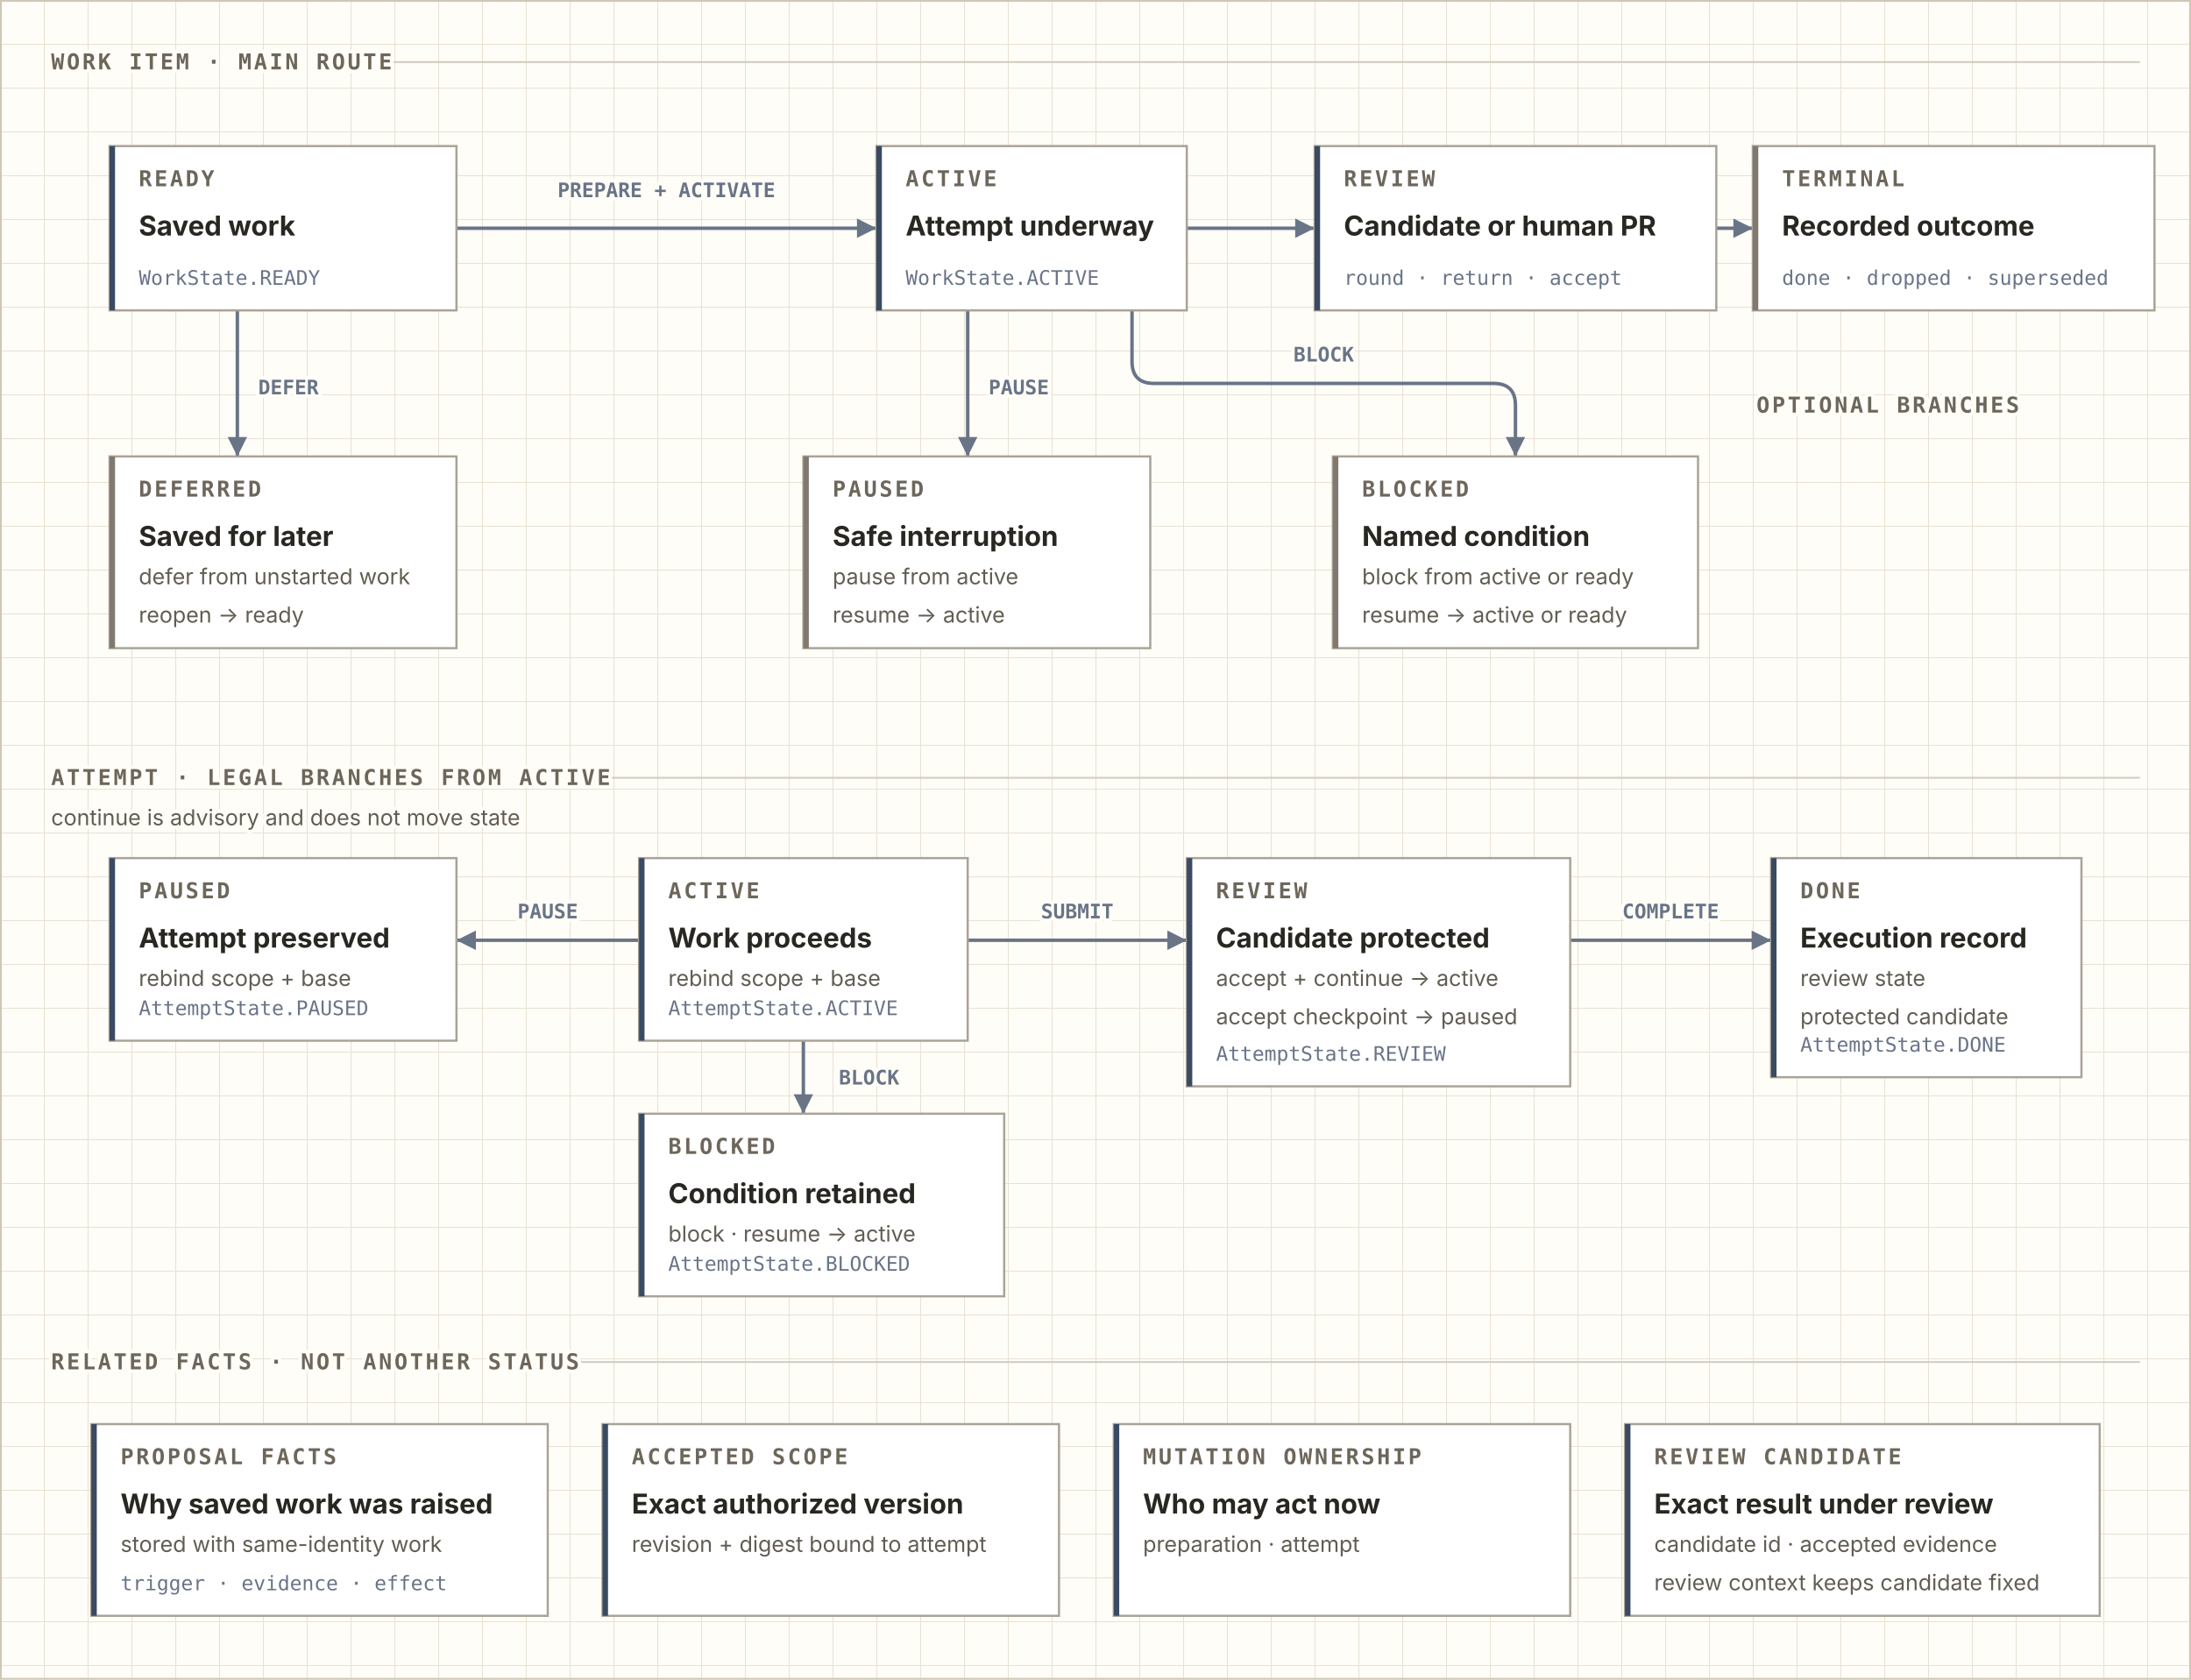
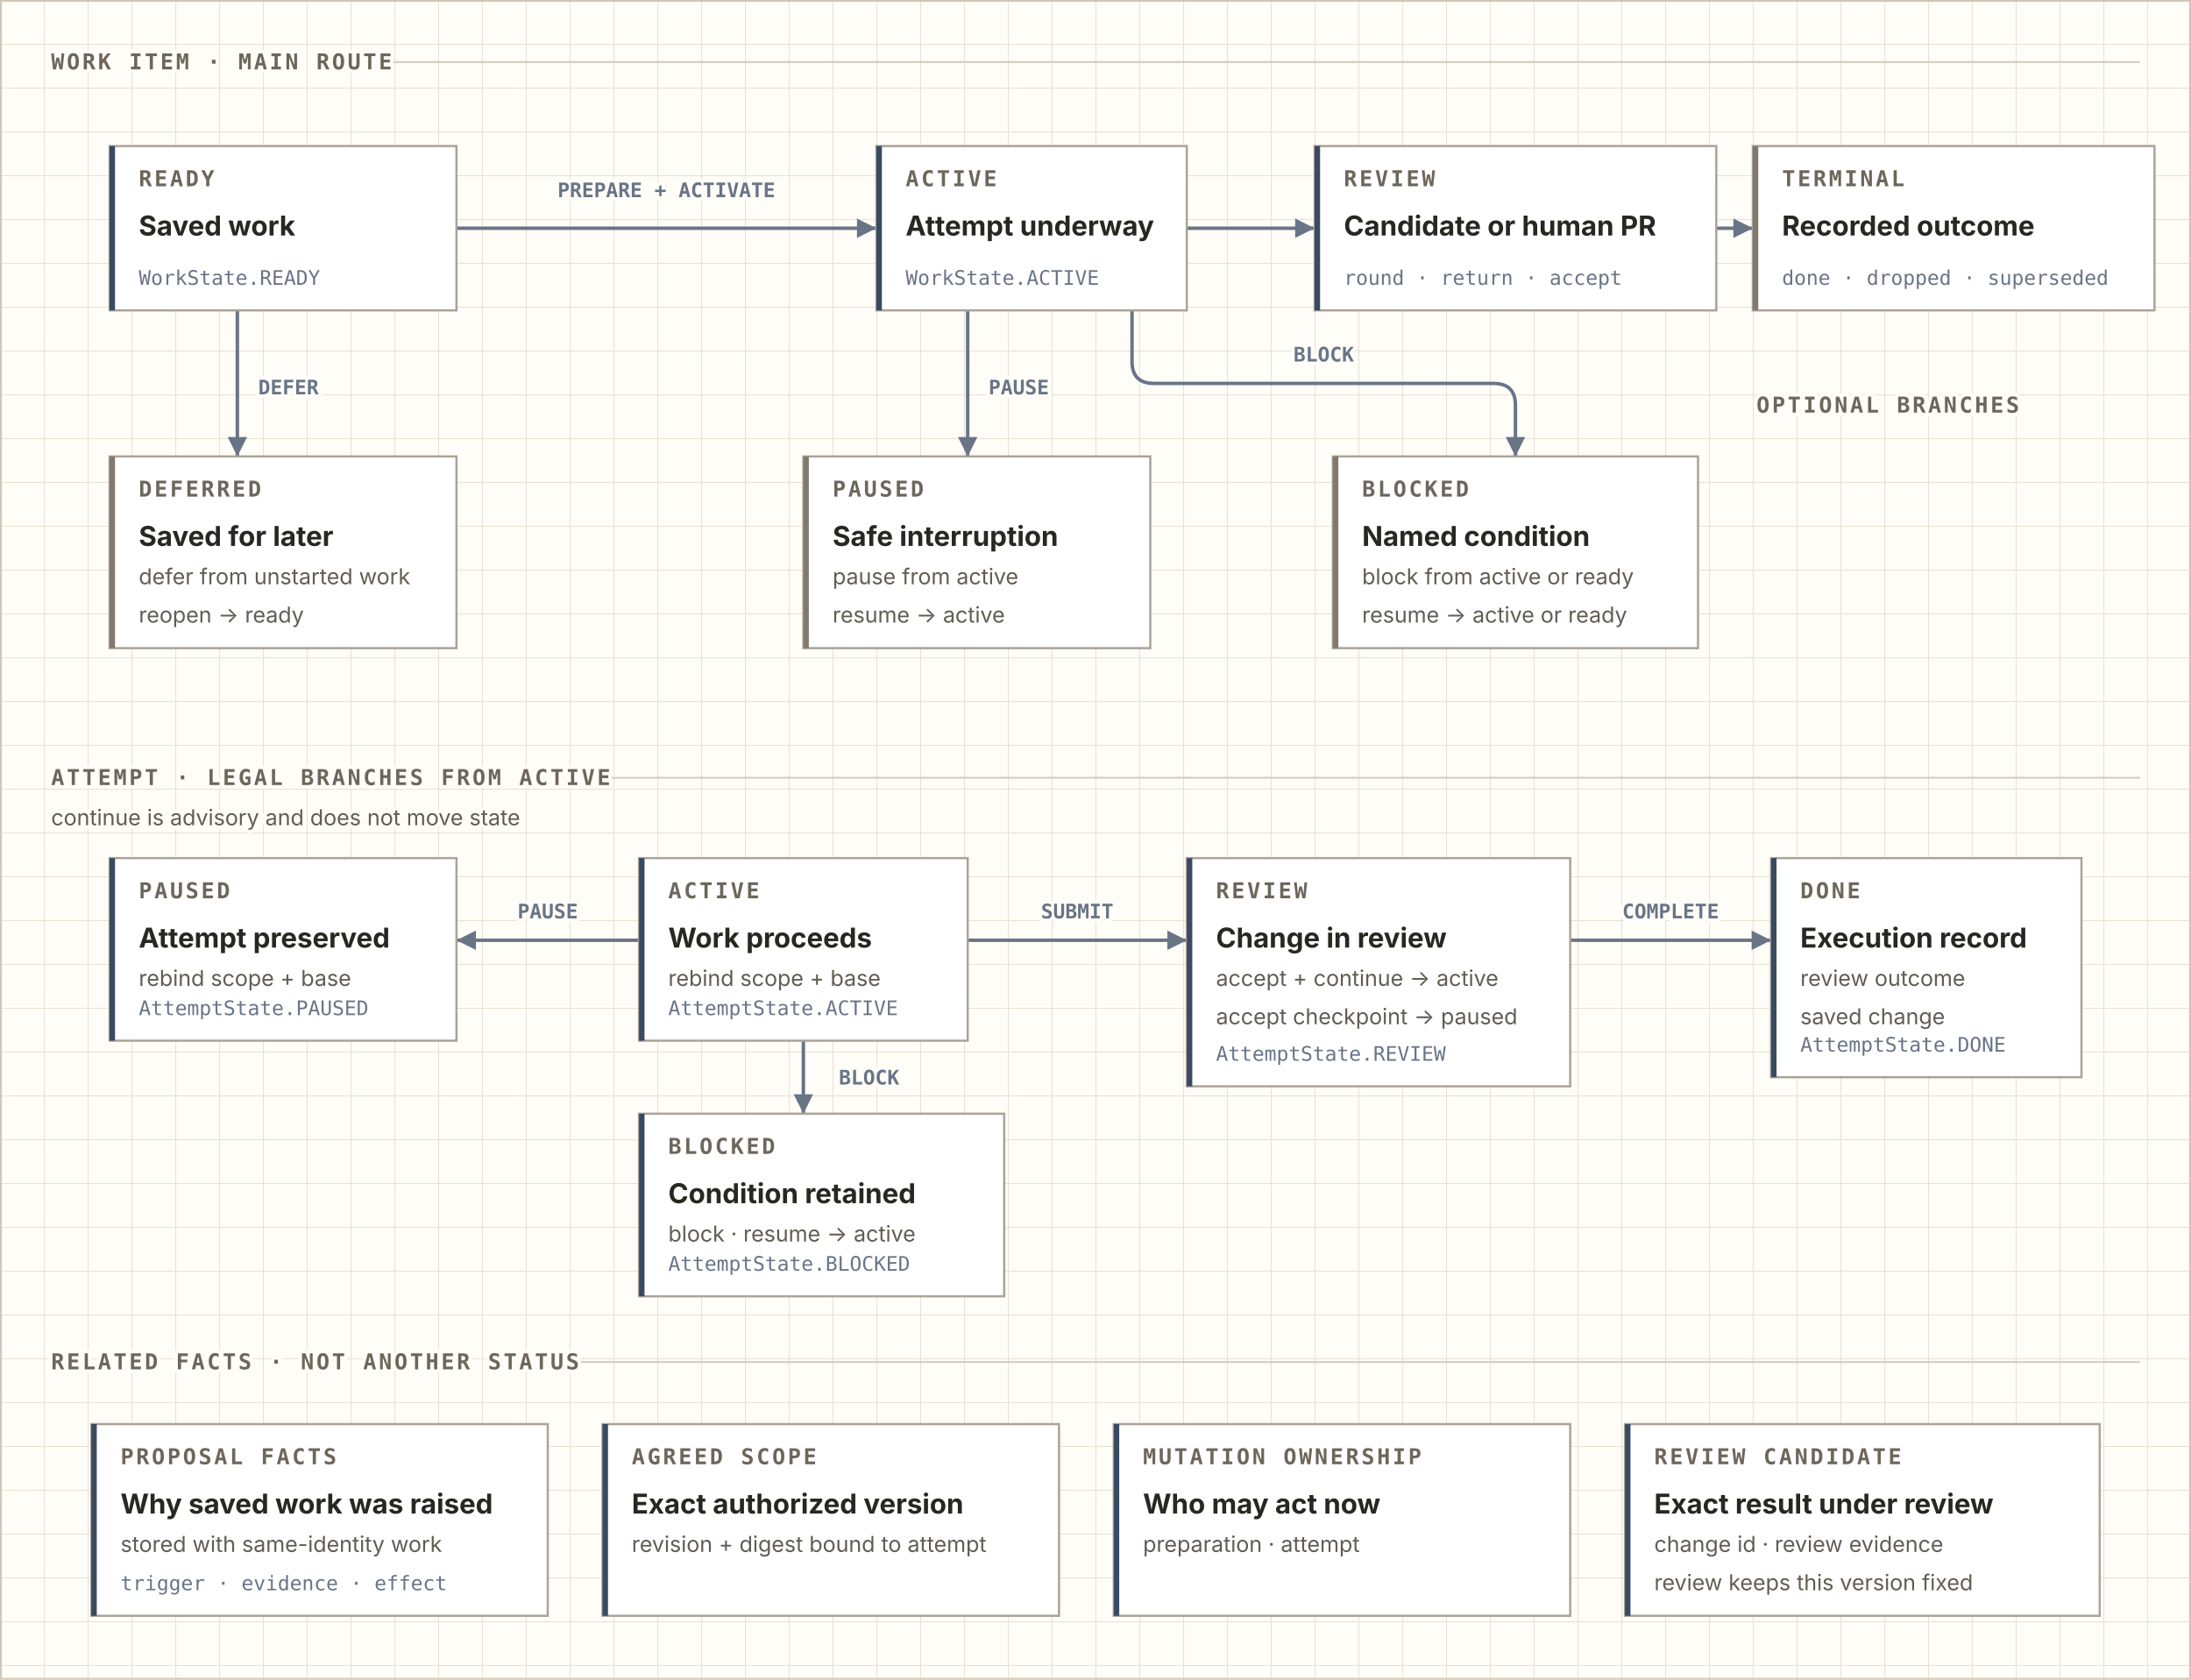
<svg xmlns="http://www.w3.org/2000/svg" role="img" aria-labelledby="title description" viewBox="0 0 1200 920">
  <defs>
    <pattern id="grid" width="24" height="24" patternUnits="userSpaceOnUse">
      <path d="M24 0H0V24" fill="none" stroke="#e8e1d5" stroke-width="1" />
    </pattern>
    <marker id="arrow" viewBox="0 0 10 10" refX="9" refY="5" markerWidth="7" markerHeight="7" orient="auto">
      <path d="M1 1L9 5L1 9Z" fill="#697487" />
    </marker>
    <style>
      text { font-family: ui-sans-serif, system-ui, -apple-system, BlinkMacSystemFont, "Segoe UI", sans-serif; fill: #292721; }
      .section-label, .box-label, .box-meta, .connector-label, .note-meta { font-family: ui-monospace, SFMono-Regular, Menlo, monospace; }
      .section-label, .box-label { font-size: 12px; font-weight: 700; letter-spacing: 0.11em; fill: #6d665b; }
      .section-subtitle { font-size: 12px; fill: #625d53; }
      .guide { stroke: #d3ccc0; stroke-width: 1; }
      .connector { fill: none; stroke: #697487; stroke-width: 1.9; stroke-linecap: round; }
      .connector-label { font-size: 11px; font-weight: 700; fill: #697487; }
      .box { fill: #fff; stroke: #aaa397; stroke-width: 1.2; }
      .box-title { font-size: 15px; font-weight: 700; }
      .box-body { font-size: 12px; fill: #625d53; }
      .box-meta { font-size: 11px; fill: #697487; }
      .note { fill: #625d53; }
      .note-meta { font-weight: 700; letter-spacing: 0.08em; fill: #6d665b; }
      .canvas-text { paint-order: stroke fill; stroke: #fffdf7; stroke-width: 4px; stroke-linejoin: round; }
    </style>
  </defs>
  <rect width="1200" height="920" fill="#fffdf7" />
  <rect width="1200" height="920" fill="url(#grid)" />
  <rect x="0.5" y="0.5" width="1199" height="919" fill="none" stroke="#cec7b9" />
  <line x1="212" y1="34" x2="1172" y2="34" class="guide" />
  <line x1="330" y1="426" x2="1172" y2="426" class="guide" />
  <line x1="300" y1="746" x2="1172" y2="746" class="guide" />
  <path d="M250 125L480 125" class="connector" marker-end="url(#arrow)" />
  <path d="M650 125L720 125" class="connector" marker-end="url(#arrow)" />
  <path d="M940 125L960 125" class="connector" marker-end="url(#arrow)" />
  <path d="M130 170L130 250" class="connector" marker-end="url(#arrow)" />
  <path d="M530 170L530 250" class="connector" marker-end="url(#arrow)" />
  <path d="M620 170L620 198Q620 210 632 210L818 210Q830 210 830 222L830 250" class="connector" marker-end="url(#arrow)" />
  <path d="M350 515L250 515" class="connector" marker-end="url(#arrow)" />
  <path d="M440 570L440 610" class="connector" marker-end="url(#arrow)" />
  <path d="M530 515L650 515" class="connector" marker-end="url(#arrow)" />
  <path d="M860 515L970 515" class="connector" marker-end="url(#arrow)" />
  <rect x="60" y="80" width="190" height="90" class="box" />
  <rect x="60" y="80" width="3" height="90" fill="#394a62" />
  <rect x="480" y="80" width="170" height="90" class="box" />
  <rect x="480" y="80" width="3" height="90" fill="#394a62" />
  <rect x="720" y="80" width="220" height="90" class="box" />
  <rect x="720" y="80" width="3" height="90" fill="#394a62" />
  <rect x="960" y="80" width="220" height="90" class="box" />
  <rect x="960" y="80" width="3" height="90" fill="#81796f" />
  <rect x="60" y="250" width="190" height="105" class="box" />
  <rect x="60" y="250" width="3" height="105" fill="#81796f" />
  <rect x="440" y="250" width="190" height="105" class="box" />
  <rect x="440" y="250" width="3" height="105" fill="#81796f" />
  <rect x="730" y="250" width="200" height="105" class="box" />
  <rect x="730" y="250" width="3" height="105" fill="#81796f" />
  <rect x="60" y="470" width="190" height="100" class="box" />
  <rect x="60" y="470" width="3" height="100" fill="#394a62" />
  <rect x="350" y="470" width="180" height="100" class="box" />
  <rect x="350" y="470" width="3" height="100" fill="#394a62" />
  <rect x="650" y="470" width="210" height="125" class="box" />
  <rect x="650" y="470" width="3" height="125" fill="#394a62" />
  <rect x="970" y="470" width="170" height="120" class="box" />
  <rect x="970" y="470" width="3" height="120" fill="#394a62" />
  <rect x="350" y="610" width="200" height="100" class="box" />
  <rect x="350" y="610" width="3" height="100" fill="#394a62" />
  <rect x="50" y="780" width="250" height="105" class="box" />
  <rect x="50" y="780" width="3" height="105" fill="#394a62" />
  <rect x="330" y="780" width="250" height="105" class="box" />
  <rect x="330" y="780" width="3" height="105" fill="#394a62" />
  <rect x="610" y="780" width="250" height="105" class="box" />
  <rect x="610" y="780" width="3" height="105" fill="#394a62" />
  <rect x="890" y="780" width="260" height="105" class="box" />
  <rect x="890" y="780" width="3" height="105" fill="#394a62" />
  <text x="28" y="38" class="section-label canvas-text">WORK ITEM · MAIN ROUTE</text>
  <text x="962" y="226" class="section-label canvas-text">OPTIONAL BRANCHES</text>
  <text x="28" y="430" class="section-label canvas-text">ATTEMPT · LEGAL BRANCHES FROM ACTIVE</text>
  <text x="28" y="452" class="section-subtitle canvas-text">continue is advisory and does not move state</text>
  <text x="28" y="750" class="section-label canvas-text">RELATED FACTS · NOT ANOTHER STATUS</text>
  <text x="365" y="108" text-anchor="middle" class="connector-label canvas-text">PREPARE + ACTIVATE</text>
  <text x="158" y="216" text-anchor="middle" class="connector-label canvas-text">DEFER</text>
  <text x="558" y="216" text-anchor="middle" class="connector-label canvas-text">PAUSE</text>
  <text x="725" y="198" text-anchor="middle" class="connector-label canvas-text">BLOCK</text>
  <text x="300" y="503" text-anchor="middle" class="connector-label canvas-text">PAUSE</text>
  <text x="476" y="594" text-anchor="middle" class="connector-label canvas-text">BLOCK</text>
  <text x="590" y="503" text-anchor="middle" class="connector-label canvas-text">SUBMIT</text>
  <text x="915" y="503" text-anchor="middle" class="connector-label canvas-text">COMPLETE</text>
  <text x="76" y="102" class="box-label">READY</text>
  <text x="76" y="129" class="box-title">Saved work</text>
  <text x="76" y="156" class="box-meta">WorkState.READY</text>
  <text x="496" y="102" class="box-label">ACTIVE</text>
  <text x="496" y="129" class="box-title">Attempt underway</text>
  <text x="496" y="156" class="box-meta">WorkState.ACTIVE</text>
  <text x="736" y="102" class="box-label">REVIEW</text>
  <text x="736" y="129" class="box-title">Candidate or human PR</text>
  <text x="736" y="156" class="box-meta">round · return · accept</text>
  <text x="976" y="102" class="box-label">TERMINAL</text>
  <text x="976" y="129" class="box-title">Recorded outcome</text>
  <text x="976" y="156" class="box-meta">done · dropped · superseded</text>
  <text x="76" y="272" class="box-label">DEFERRED</text>
  <text x="76" y="299" class="box-title">Saved for later</text>
  <text x="76" y="320" class="box-body">defer from unstarted work</text>
  <text x="76" y="341" class="box-body">reopen → ready</text>
  <text x="456" y="272" class="box-label">PAUSED</text>
  <text x="456" y="299" class="box-title">Safe interruption</text>
  <text x="456" y="320" class="box-body">pause from active</text>
  <text x="456" y="341" class="box-body">resume → active</text>
  <text x="746" y="272" class="box-label">BLOCKED</text>
  <text x="746" y="299" class="box-title">Named condition</text>
  <text x="746" y="320" class="box-body">block from active or ready</text>
  <text x="746" y="341" class="box-body">resume → active or ready</text>
  <text x="76" y="492" class="box-label">PAUSED</text>
  <text x="76" y="519" class="box-title">Attempt preserved</text>
  <text x="76" y="540" class="box-body">rebind scope + base</text>
  <text x="76" y="556" class="box-meta">AttemptState.PAUSED</text>
  <text x="366" y="492" class="box-label">ACTIVE</text>
  <text x="366" y="519" class="box-title">Work proceeds</text>
  <text x="366" y="540" class="box-body">rebind scope + base</text>
  <text x="366" y="556" class="box-meta">AttemptState.ACTIVE</text>
  <text x="666" y="492" class="box-label">REVIEW</text>
-   <text x="666" y="519" class="box-title">Candidate protected</text>
+   <text x="666" y="519" class="box-title">Change in review</text>
  <text x="666" y="540" class="box-body">accept + continue → active</text>
  <text x="666" y="561" class="box-body">accept checkpoint → paused</text>
  <text x="666" y="581" class="box-meta">AttemptState.REVIEW</text>
  <text x="986" y="492" class="box-label">DONE</text>
  <text x="986" y="519" class="box-title">Execution record</text>
-   <text x="986" y="540" class="box-body">review state</text>
-   <text x="986" y="561" class="box-body">protected candidate</text>
+   <text x="986" y="540" class="box-body">review outcome</text>
+   <text x="986" y="561" class="box-body">saved change</text>
  <text x="986" y="576" class="box-meta">AttemptState.DONE</text>
  <text x="366" y="632" class="box-label">BLOCKED</text>
  <text x="366" y="659" class="box-title">Condition retained</text>
  <text x="366" y="680" class="box-body">block · resume → active</text>
  <text x="366" y="696" class="box-meta">AttemptState.BLOCKED</text>
  <text x="66" y="802" class="box-label">PROPOSAL FACTS</text>
  <text x="66" y="829" class="box-title">Why saved work was raised</text>
  <text x="66" y="850" class="box-body">stored with same-identity work</text>
  <text x="66" y="871" class="box-meta">trigger · evidence · effect</text>
-   <text x="346" y="802" class="box-label">ACCEPTED SCOPE</text>
+   <text x="346" y="802" class="box-label">AGREED SCOPE</text>
  <text x="346" y="829" class="box-title">Exact authorized version</text>
  <text x="346" y="850" class="box-body">revision + digest bound to attempt</text>
  <text x="626" y="802" class="box-label">MUTATION OWNERSHIP</text>
  <text x="626" y="829" class="box-title">Who may act now</text>
  <text x="626" y="850" class="box-body">preparation · attempt</text>
  <text x="906" y="802" class="box-label">REVIEW CANDIDATE</text>
  <text x="906" y="829" class="box-title">Exact result under review</text>
-   <text x="906" y="850" class="box-body">candidate id · accepted evidence</text>
-   <text x="906" y="871" class="box-body">review context keeps candidate fixed</text>
+   <text x="906" y="850" class="box-body">change id · review evidence</text>
+   <text x="906" y="871" class="box-body">review keeps this version fixed</text>
</svg>
